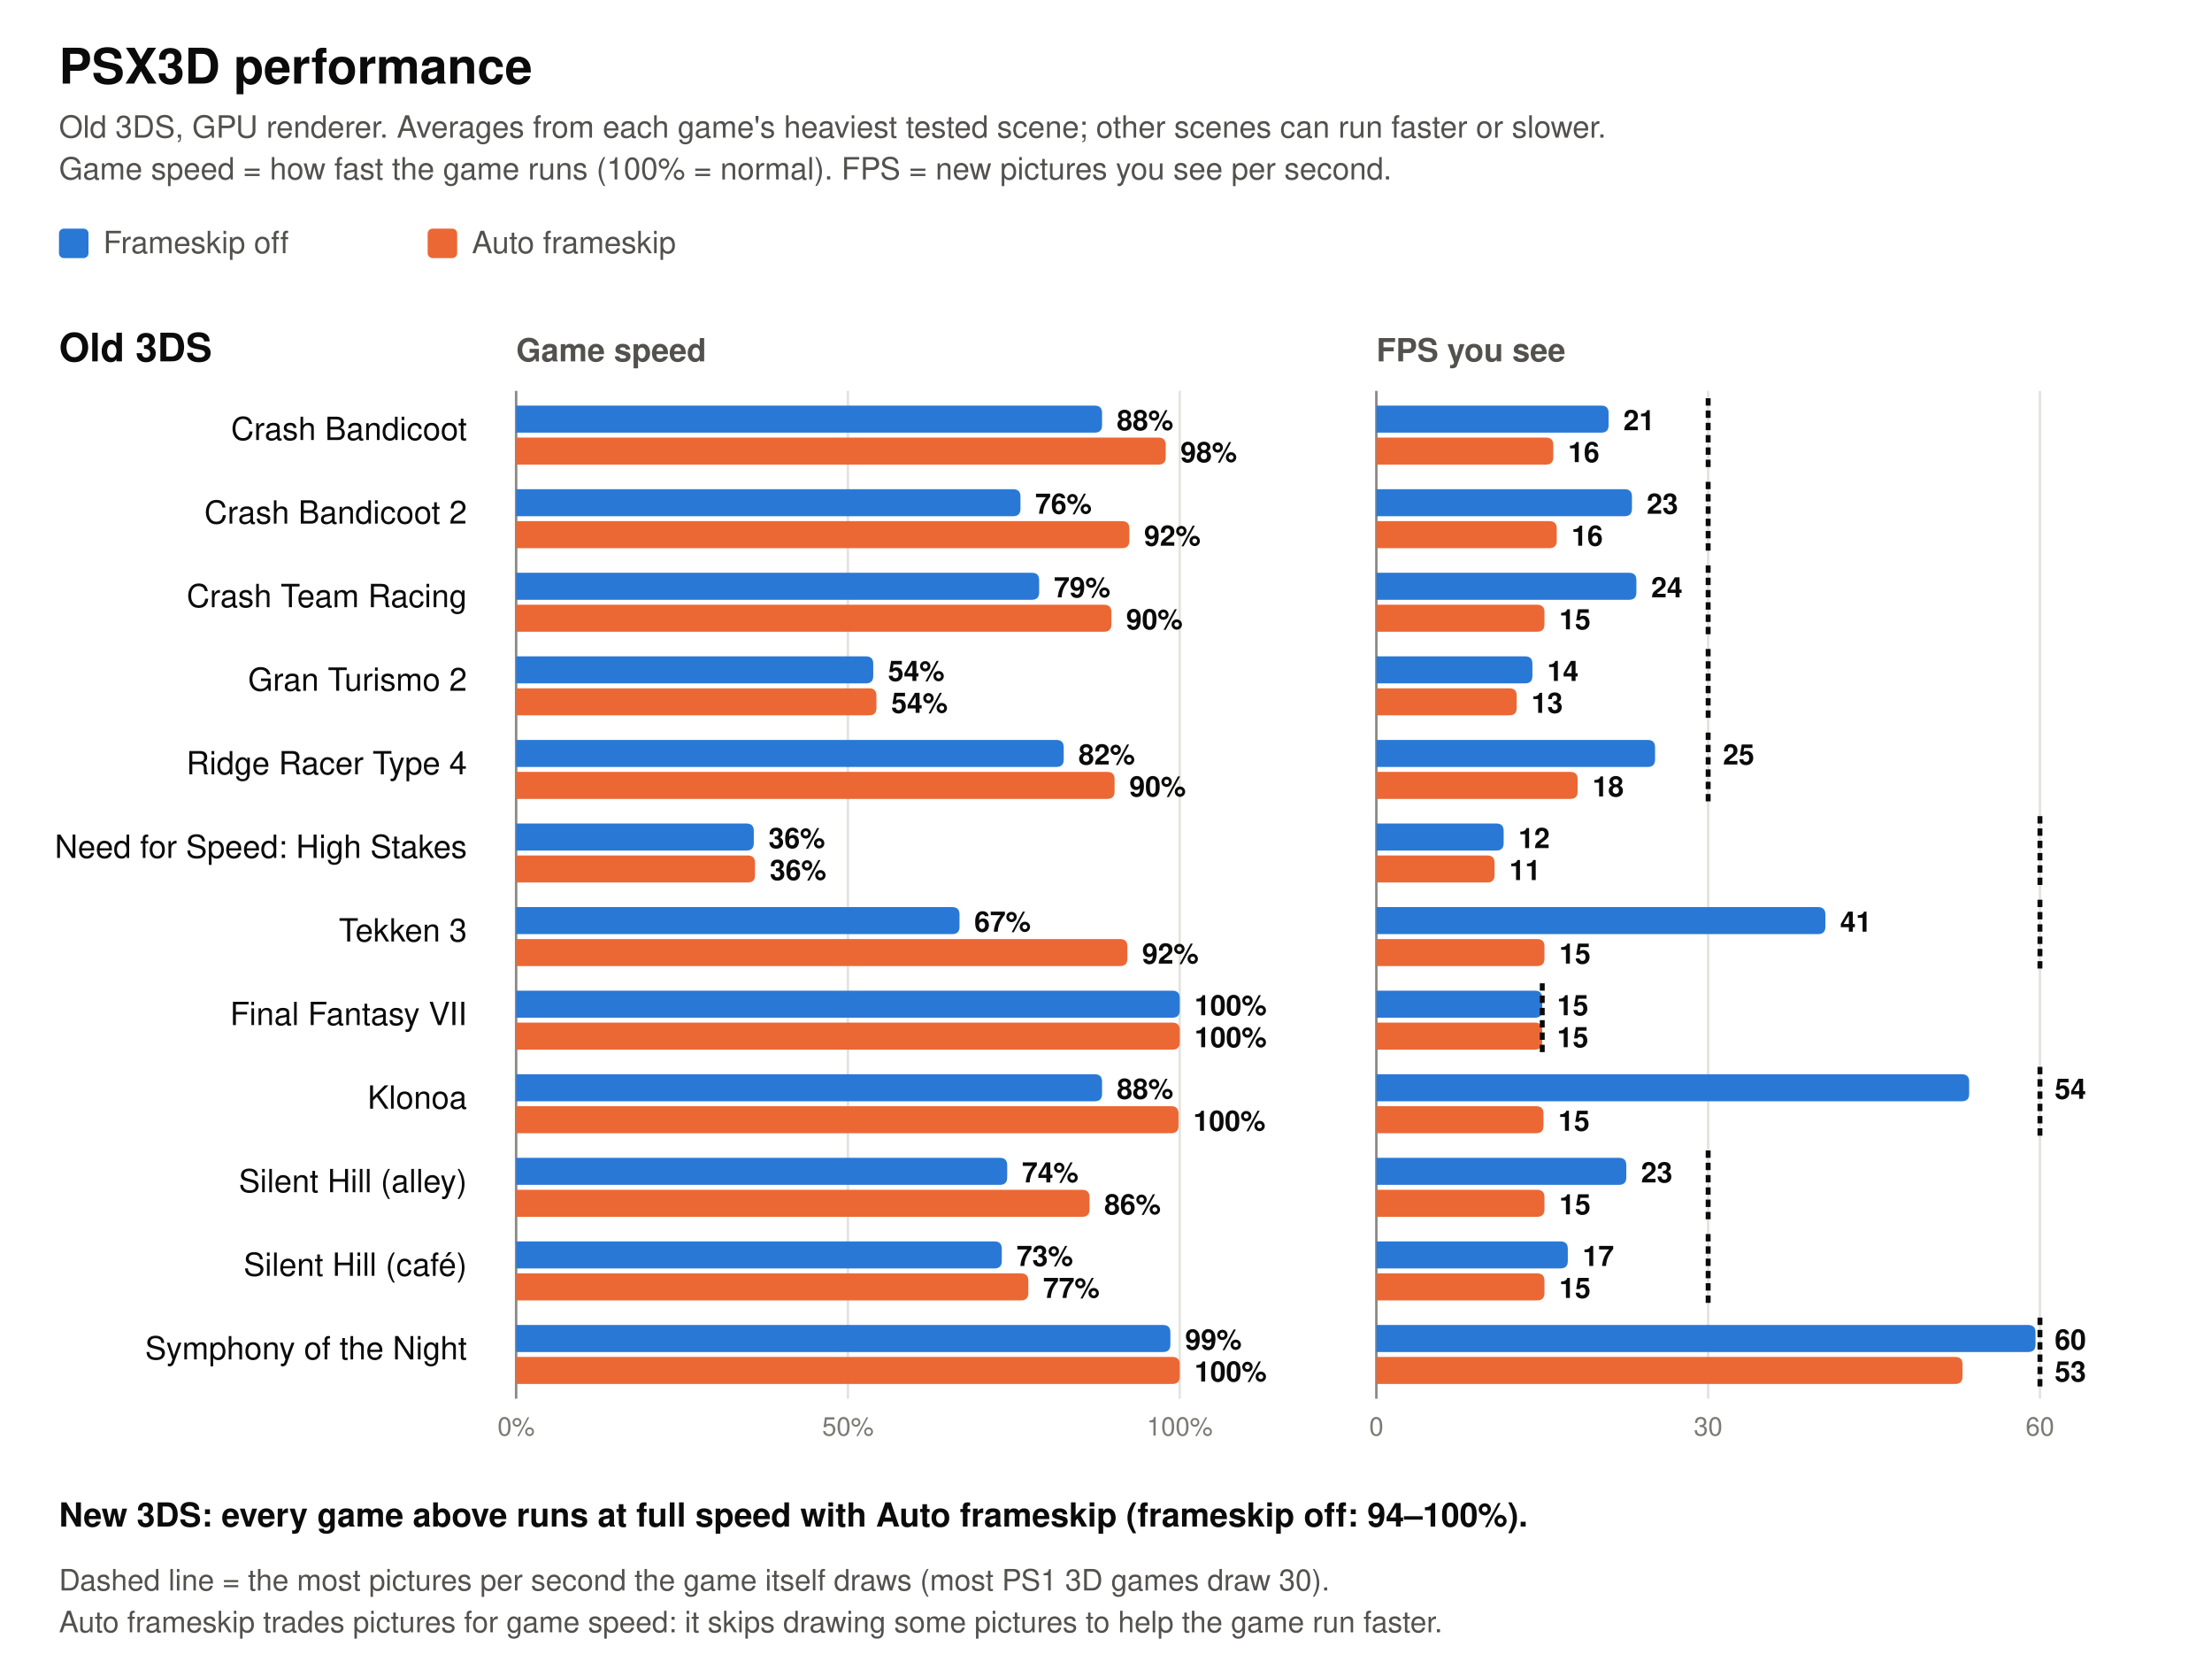
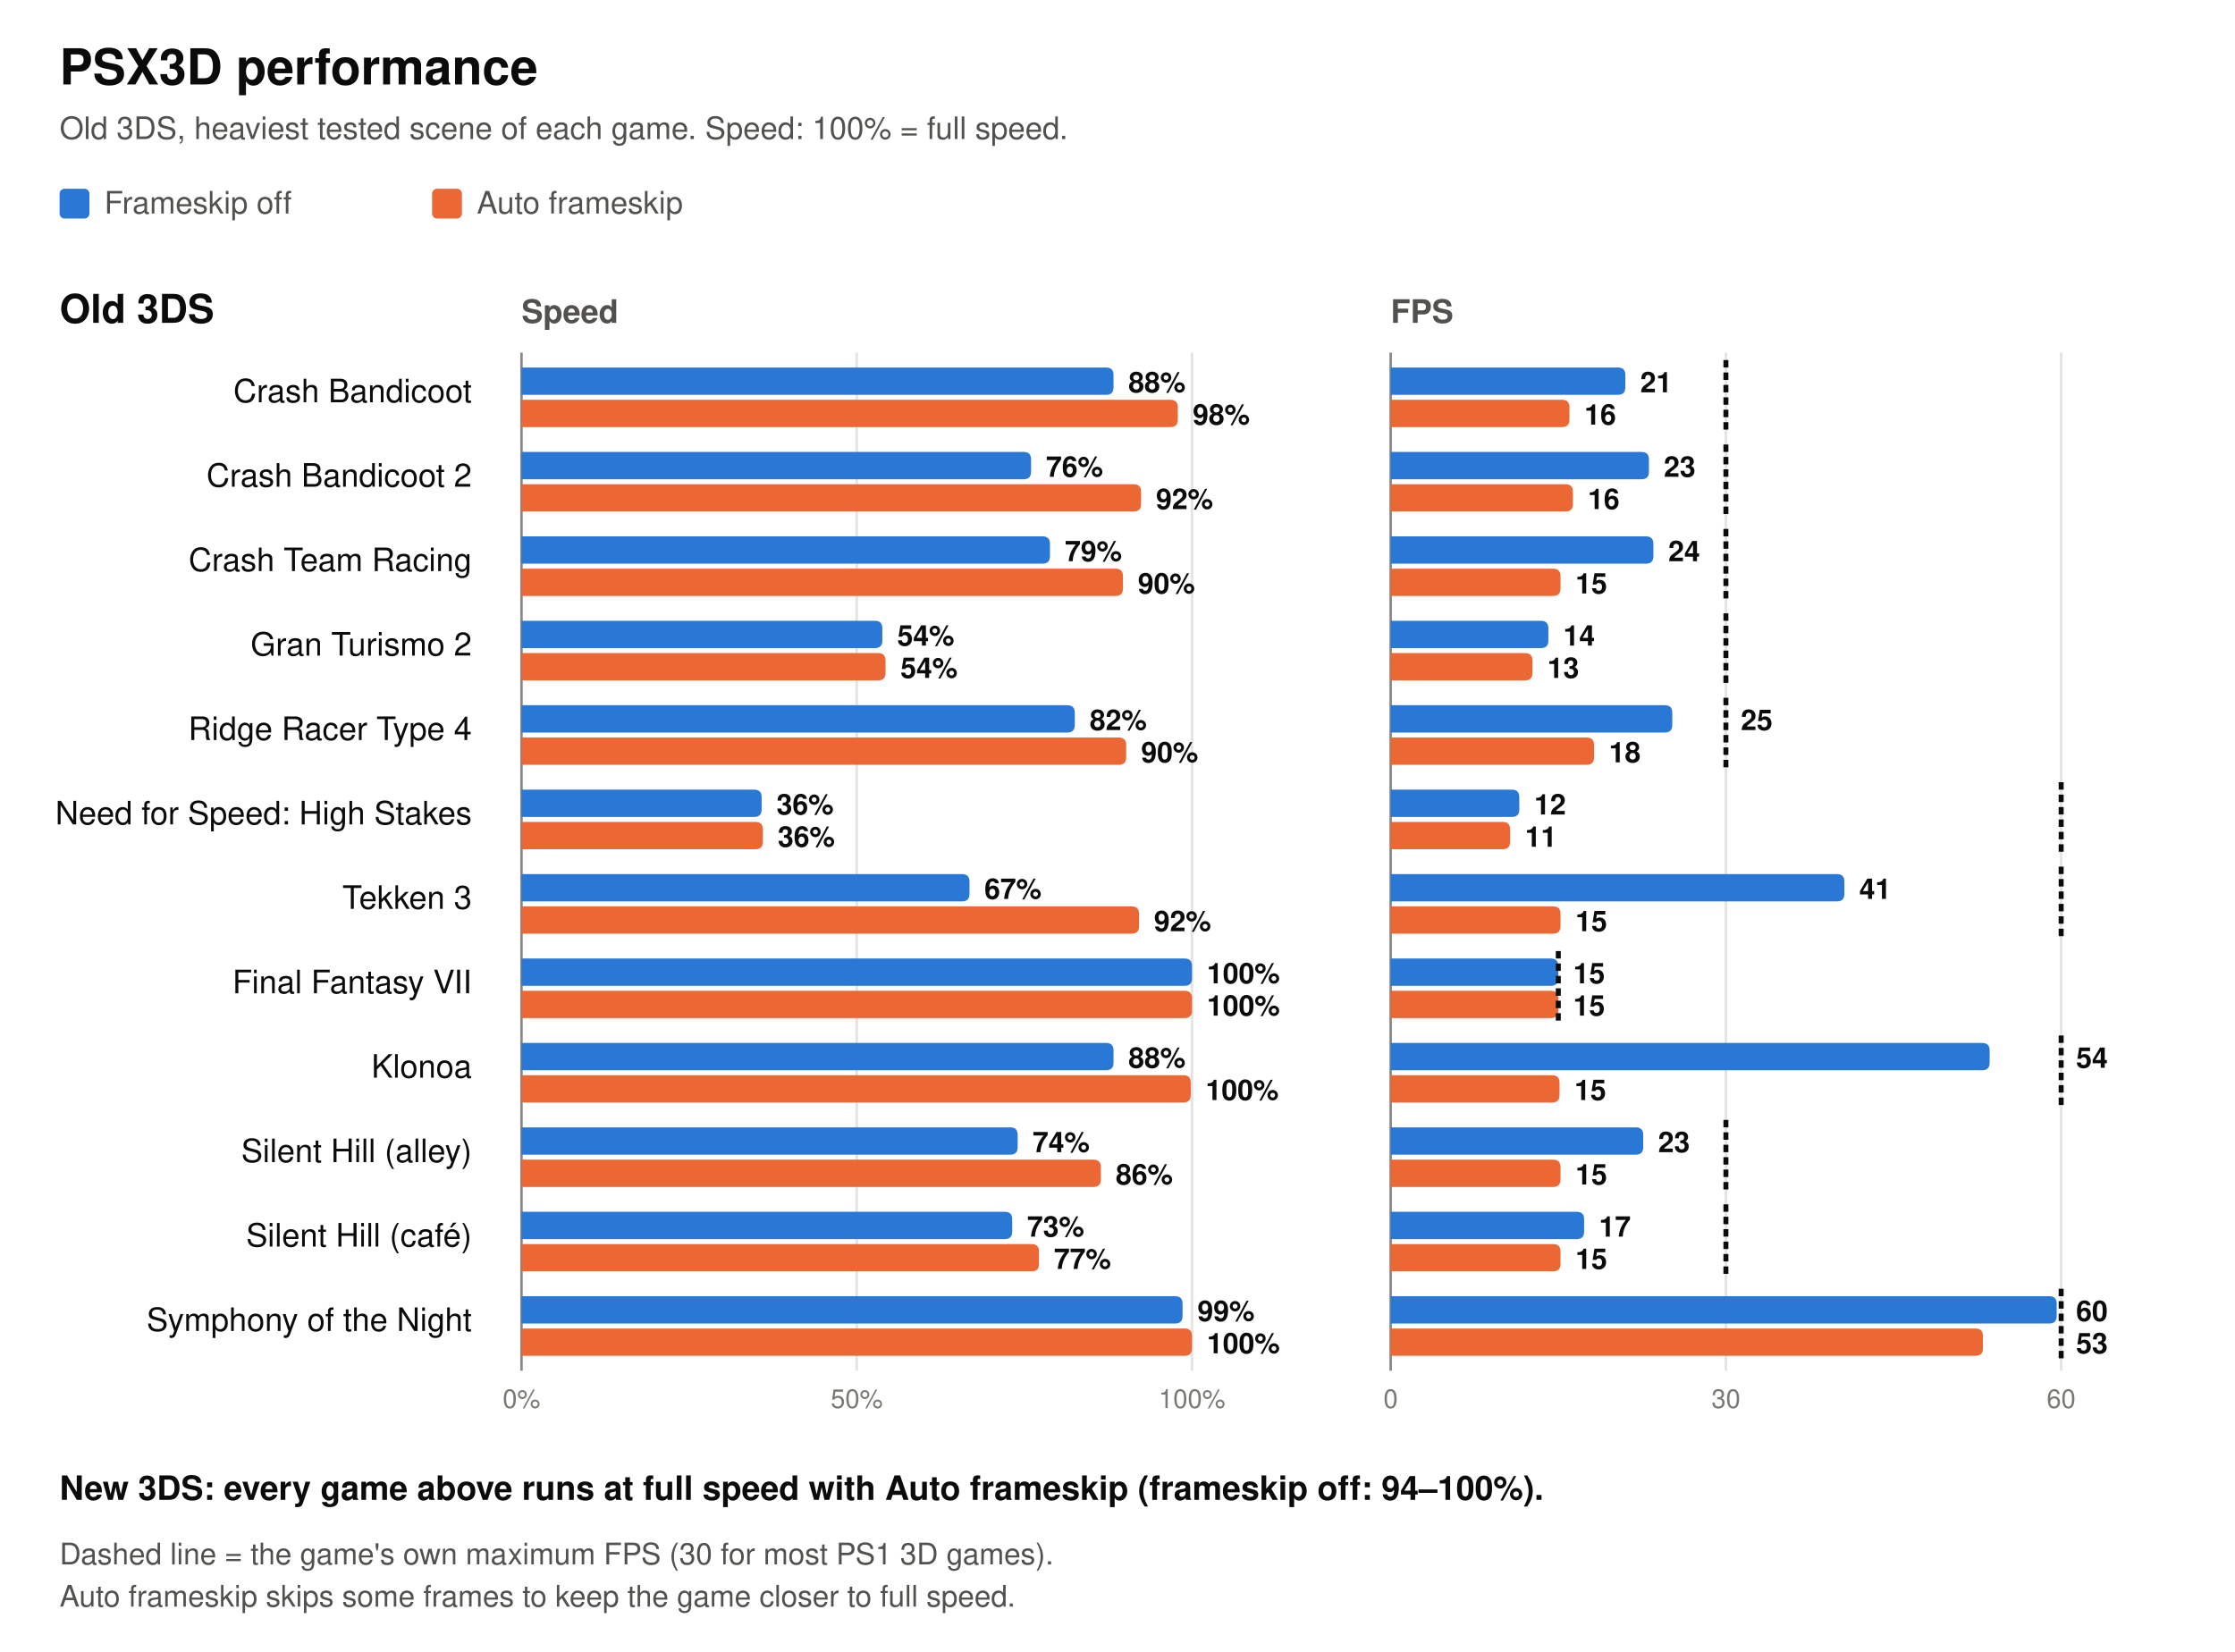
- <svg xmlns="http://www.w3.org/2000/svg" width="900" height="682" viewBox="0 0 900 682" font-family="-apple-system,BlinkMacSystemFont,'Segoe UI',Helvetica,Arial,sans-serif" role="img" aria-label="PSX3D performance">
-   <line x1="830.0" y1="159" x2="830.0" y2="569" stroke="#e4e3df" />
-   <line x1="695.0" y1="159" x2="695.0" y2="569" stroke="#e4e3df" />
-   <line x1="560.0" y1="159" x2="560.0" y2="569" stroke="#8a8984" />
-   <line x1="480.0" y1="159" x2="480.0" y2="569" stroke="#e4e3df" />
-   <line x1="345.0" y1="159" x2="345.0" y2="569" stroke="#e4e3df" />
-   <line x1="210.0" y1="159" x2="210.0" y2="569" stroke="#8a8984" />
+ <svg xmlns="http://www.w3.org/2000/svg" width="900" height="665" viewBox="0 0 900 665" font-family="-apple-system,BlinkMacSystemFont,'Segoe UI',Helvetica,Arial,sans-serif" role="img" aria-label="PSX3D performance">
+   <line x1="830.0" y1="142" x2="830.0" y2="552" stroke="#e4e3df" />
+   <line x1="695.0" y1="142" x2="695.0" y2="552" stroke="#e4e3df" />
+   <line x1="560.0" y1="142" x2="560.0" y2="552" stroke="#8a8984" />
+   <line x1="480.0" y1="142" x2="480.0" y2="552" stroke="#e4e3df" />
+   <line x1="345.0" y1="142" x2="345.0" y2="552" stroke="#e4e3df" />
+   <line x1="210.0" y1="142" x2="210.0" y2="552" stroke="#8a8984" />
  <text x="24.0" y="34.0" font-size="20" fill="#0b0b0b" text-anchor="start" font-weight="600">PSX3D performance</text>
-   <text x="24.0" y="56.0" font-size="12.5" fill="#52514e" text-anchor="start" font-weight="normal">Old 3DS, GPU renderer. Averages from each game's heaviest tested scene; other scenes can run faster or slower.</text>
-   <text x="24.0" y="73.0" font-size="12.5" fill="#52514e" text-anchor="start" font-weight="normal">Game speed = how fast the game runs (100% = normal). FPS = new pictures you see per second.</text>
-   <rect x="24" y="93" width="12" height="12" rx="2" fill="#2a78d6" />
-   <text x="42.0" y="103.0" font-size="12.5" fill="#52514e" text-anchor="start" font-weight="normal">Frameskip off</text>
-   <rect x="174" y="93" width="12" height="12" rx="2" fill="#eb6834" />
-   <text x="192.0" y="103.0" font-size="12.5" fill="#52514e" text-anchor="start" font-weight="normal">Auto frameskip</text>
-   <text x="24.0" y="147.0" font-size="16" fill="#0b0b0b" text-anchor="start" font-weight="600">Old 3DS</text>
-   <text x="210.0" y="147.0" font-size="13" fill="#52514e" text-anchor="start" font-weight="600">Game speed</text>
-   <text x="560.0" y="147.0" font-size="13" fill="#52514e" text-anchor="start" font-weight="600">FPS you see</text>
-   <text x="190.0" y="179.0" font-size="13" fill="#0b0b0b" text-anchor="end" font-weight="normal">Crash Bandicoot</text>
-   <path d="M210.0,165.0 H445.4 Q448.4,165.0 448.4,168.0 V173.0 Q448.4,176.0 445.4,176.0 H210.0 Z" fill="#2a78d6" />
-   <text x="454.4" y="175.0" font-size="11.5" fill="#0b0b0b" text-anchor="start" font-weight="600">88%</text>
-   <path d="M560.0,165.0 H651.5 Q654.5,165.0 654.5,168.0 V173.0 Q654.5,176.0 651.5,176.0 H560.0 Z" fill="#2a78d6" />
-   <text x="660.5" y="175.0" font-size="11.5" fill="#0b0b0b" text-anchor="start" font-weight="600">21</text>
-   <path d="M210.0,178.0 H471.3 Q474.3,178.0 474.3,181.0 V186.0 Q474.3,189.0 471.3,189.0 H210.0 Z" fill="#eb6834" />
-   <text x="480.3" y="188.0" font-size="11.5" fill="#0b0b0b" text-anchor="start" font-weight="600">98%</text>
-   <path d="M560.0,178.0 H629.0 Q632.0,178.0 632.0,181.0 V186.0 Q632.0,189.0 629.0,189.0 H560.0 Z" fill="#eb6834" />
-   <text x="638.0" y="188.0" font-size="11.5" fill="#0b0b0b" text-anchor="start" font-weight="600">16</text>
-   <line x1="695.0" y1="162" x2="695.0" y2="190" stroke="#0b0b0b" stroke-width="2" stroke-dasharray="3 2" />
-   <text x="190.0" y="213.0" font-size="13" fill="#0b0b0b" text-anchor="end" font-weight="normal">Crash Bandicoot 2</text>
-   <path d="M210.0,199.0 H412.2 Q415.2,199.0 415.2,202.0 V207.0 Q415.2,210.0 412.2,210.0 H210.0 Z" fill="#2a78d6" />
-   <text x="421.2" y="209.0" font-size="11.5" fill="#0b0b0b" text-anchor="start" font-weight="600">76%</text>
-   <path d="M560.0,199.0 H661.0 Q664.0,199.0 664.0,202.0 V207.0 Q664.0,210.0 661.0,210.0 H560.0 Z" fill="#2a78d6" />
-   <text x="670.0" y="209.0" font-size="11.5" fill="#0b0b0b" text-anchor="start" font-weight="600">23</text>
-   <path d="M210.0,212.0 H456.5 Q459.5,212.0 459.5,215.0 V220.0 Q459.5,223.0 456.5,223.0 H210.0 Z" fill="#eb6834" />
-   <text x="465.5" y="222.0" font-size="11.5" fill="#0b0b0b" text-anchor="start" font-weight="600">92%</text>
-   <path d="M560.0,212.0 H630.4 Q633.4,212.0 633.4,215.0 V220.0 Q633.4,223.0 630.4,223.0 H560.0 Z" fill="#eb6834" />
-   <text x="639.4" y="222.0" font-size="11.5" fill="#0b0b0b" text-anchor="start" font-weight="600">16</text>
-   <line x1="695.0" y1="196" x2="695.0" y2="224" stroke="#0b0b0b" stroke-width="2" stroke-dasharray="3 2" />
-   <text x="190.0" y="247.0" font-size="13" fill="#0b0b0b" text-anchor="end" font-weight="normal">Crash Team Racing</text>
-   <path d="M210.0,233.0 H419.8 Q422.8,233.0 422.8,236.0 V241.0 Q422.8,244.0 419.8,244.0 H210.0 Z" fill="#2a78d6" />
-   <text x="428.8" y="243.0" font-size="11.5" fill="#0b0b0b" text-anchor="start" font-weight="600">79%</text>
-   <path d="M560.0,233.0 H662.8 Q665.8,233.0 665.8,236.0 V241.0 Q665.8,244.0 662.8,244.0 H560.0 Z" fill="#2a78d6" />
-   <text x="671.8" y="243.0" font-size="11.5" fill="#0b0b0b" text-anchor="start" font-weight="600">24</text>
-   <path d="M210.0,246.0 H449.2 Q452.2,246.0 452.2,249.0 V254.0 Q452.2,257.0 449.2,257.0 H210.0 Z" fill="#eb6834" />
-   <text x="458.2" y="256.0" font-size="11.5" fill="#0b0b0b" text-anchor="start" font-weight="600">90%</text>
-   <path d="M560.0,246.0 H625.4 Q628.4,246.0 628.4,249.0 V254.0 Q628.4,257.0 625.4,257.0 H560.0 Z" fill="#eb6834" />
-   <text x="634.4" y="256.0" font-size="11.5" fill="#0b0b0b" text-anchor="start" font-weight="600">15</text>
-   <line x1="695.0" y1="230" x2="695.0" y2="258" stroke="#0b0b0b" stroke-width="2" stroke-dasharray="3 2" />
-   <text x="190.0" y="281.0" font-size="13" fill="#0b0b0b" text-anchor="end" font-weight="normal">Gran Turismo 2</text>
-   <path d="M210.0,267.0 H352.3 Q355.3,267.0 355.3,270.0 V275.0 Q355.3,278.0 352.3,278.0 H210.0 Z" fill="#2a78d6" />
-   <text x="361.3" y="277.0" font-size="11.5" fill="#0b0b0b" text-anchor="start" font-weight="600">54%</text>
-   <path d="M560.0,267.0 H620.5 Q623.5,267.0 623.5,270.0 V275.0 Q623.5,278.0 620.5,278.0 H560.0 Z" fill="#2a78d6" />
-   <text x="629.5" y="277.0" font-size="11.5" fill="#0b0b0b" text-anchor="start" font-weight="600">14</text>
-   <path d="M210.0,280.0 H353.6 Q356.6,280.0 356.6,283.0 V288.0 Q356.6,291.0 353.6,291.0 H210.0 Z" fill="#eb6834" />
-   <text x="362.6" y="290.0" font-size="11.5" fill="#0b0b0b" text-anchor="start" font-weight="600">54%</text>
-   <path d="M560.0,280.0 H614.1 Q617.1,280.0 617.1,283.0 V288.0 Q617.1,291.0 614.1,291.0 H560.0 Z" fill="#eb6834" />
-   <text x="623.1" y="290.0" font-size="11.5" fill="#0b0b0b" text-anchor="start" font-weight="600">13</text>
-   <line x1="695.0" y1="264" x2="695.0" y2="292" stroke="#0b0b0b" stroke-width="2" stroke-dasharray="3 2" />
-   <text x="190.0" y="315.0" font-size="13" fill="#0b0b0b" text-anchor="end" font-weight="normal">Ridge Racer Type 4</text>
-   <path d="M210.0,301.0 H429.8 Q432.8,301.0 432.8,304.0 V309.0 Q432.8,312.0 429.8,312.0 H210.0 Z" fill="#2a78d6" />
-   <text x="438.8" y="311.0" font-size="11.5" fill="#0b0b0b" text-anchor="start" font-weight="600">82%</text>
-   <path d="M560.0,301.0 H670.4 Q673.4,301.0 673.4,304.0 V309.0 Q673.4,312.0 670.4,312.0 H560.0 Z" fill="#2a78d6" />
-   <text x="701.0" y="311.0" font-size="11.5" fill="#0b0b0b" text-anchor="start" font-weight="600">25</text>
-   <path d="M210.0,314.0 H450.5 Q453.5,314.0 453.5,317.0 V322.0 Q453.5,325.0 450.5,325.0 H210.0 Z" fill="#eb6834" />
-   <text x="459.5" y="324.0" font-size="11.5" fill="#0b0b0b" text-anchor="start" font-weight="600">90%</text>
-   <path d="M560.0,314.0 H638.9 Q641.9,314.0 641.9,317.0 V322.0 Q641.9,325.0 638.9,325.0 H560.0 Z" fill="#eb6834" />
-   <text x="647.9" y="324.0" font-size="11.5" fill="#0b0b0b" text-anchor="start" font-weight="600">18</text>
-   <line x1="695.0" y1="298" x2="695.0" y2="326" stroke="#0b0b0b" stroke-width="2" stroke-dasharray="3 2" />
-   <text x="190.0" y="349.0" font-size="13" fill="#0b0b0b" text-anchor="end" font-weight="normal">Need for Speed: High Stakes</text>
-   <path d="M210.0,335.0 H303.7 Q306.7,335.0 306.7,338.0 V343.0 Q306.7,346.0 303.7,346.0 H210.0 Z" fill="#2a78d6" />
-   <text x="312.7" y="345.0" font-size="11.5" fill="#0b0b0b" text-anchor="start" font-weight="600">36%</text>
-   <path d="M560.0,335.0 H608.8 Q611.8,335.0 611.8,338.0 V343.0 Q611.8,346.0 608.8,346.0 H560.0 Z" fill="#2a78d6" />
-   <text x="617.8" y="345.0" font-size="11.5" fill="#0b0b0b" text-anchor="start" font-weight="600">12</text>
-   <path d="M210.0,348.0 H304.2 Q307.2,348.0 307.2,351.0 V356.0 Q307.2,359.0 304.2,359.0 H210.0 Z" fill="#eb6834" />
-   <text x="313.2" y="358.0" font-size="11.5" fill="#0b0b0b" text-anchor="start" font-weight="600">36%</text>
-   <path d="M560.0,348.0 H605.1 Q608.1,348.0 608.1,351.0 V356.0 Q608.1,359.0 605.1,359.0 H560.0 Z" fill="#eb6834" />
-   <text x="614.1" y="358.0" font-size="11.5" fill="#0b0b0b" text-anchor="start" font-weight="600">11</text>
-   <line x1="830.0" y1="332" x2="830.0" y2="360" stroke="#0b0b0b" stroke-width="2" stroke-dasharray="3 2" />
-   <text x="190.0" y="383.0" font-size="13" fill="#0b0b0b" text-anchor="end" font-weight="normal">Tekken 3</text>
-   <path d="M210.0,369.0 H387.4 Q390.4,369.0 390.4,372.0 V377.0 Q390.4,380.0 387.4,380.0 H210.0 Z" fill="#2a78d6" />
-   <text x="396.4" y="379.0" font-size="11.5" fill="#0b0b0b" text-anchor="start" font-weight="600">67%</text>
-   <path d="M560.0,369.0 H739.7 Q742.7,369.0 742.7,372.0 V377.0 Q742.7,380.0 739.7,380.0 H560.0 Z" fill="#2a78d6" />
-   <text x="748.7" y="379.0" font-size="11.5" fill="#0b0b0b" text-anchor="start" font-weight="600">41</text>
-   <path d="M210.0,382.0 H455.7 Q458.7,382.0 458.7,385.0 V390.0 Q458.7,393.0 455.7,393.0 H210.0 Z" fill="#eb6834" />
-   <text x="464.7" y="392.0" font-size="11.5" fill="#0b0b0b" text-anchor="start" font-weight="600">92%</text>
-   <path d="M560.0,382.0 H625.4 Q628.4,382.0 628.4,385.0 V390.0 Q628.4,393.0 625.4,393.0 H560.0 Z" fill="#eb6834" />
-   <text x="634.4" y="392.0" font-size="11.5" fill="#0b0b0b" text-anchor="start" font-weight="600">15</text>
-   <line x1="830.0" y1="366" x2="830.0" y2="394" stroke="#0b0b0b" stroke-width="2" stroke-dasharray="3 2" />
-   <text x="190.0" y="417.0" font-size="13" fill="#0b0b0b" text-anchor="end" font-weight="normal">Final Fantasy VII</text>
-   <path d="M210.0,403.0 H477.0 Q480.0,403.0 480.0,406.0 V411.0 Q480.0,414.0 477.0,414.0 H210.0 Z" fill="#2a78d6" />
-   <text x="486.0" y="413.0" font-size="11.5" fill="#0b0b0b" text-anchor="start" font-weight="600">100%</text>
-   <path d="M560.0,403.0 H624.5 Q627.5,403.0 627.5,406.0 V411.0 Q627.5,414.0 624.5,414.0 H560.0 Z" fill="#2a78d6" />
-   <text x="633.5" y="413.0" font-size="11.5" fill="#0b0b0b" text-anchor="start" font-weight="600">15</text>
-   <path d="M210.0,416.0 H477.0 Q480.0,416.0 480.0,419.0 V424.0 Q480.0,427.0 477.0,427.0 H210.0 Z" fill="#eb6834" />
-   <text x="486.0" y="426.0" font-size="11.5" fill="#0b0b0b" text-anchor="start" font-weight="600">100%</text>
-   <path d="M560.0,416.0 H624.5 Q627.5,416.0 627.5,419.0 V424.0 Q627.5,427.0 624.5,427.0 H560.0 Z" fill="#eb6834" />
-   <text x="633.5" y="426.0" font-size="11.5" fill="#0b0b0b" text-anchor="start" font-weight="600">15</text>
-   <line x1="627.5" y1="400" x2="627.5" y2="428" stroke="#0b0b0b" stroke-width="2" stroke-dasharray="3 2" />
-   <text x="190.0" y="451.0" font-size="13" fill="#0b0b0b" text-anchor="end" font-weight="normal">Klonoa</text>
-   <path d="M210.0,437.0 H445.4 Q448.4,437.0 448.4,440.0 V445.0 Q448.4,448.0 445.4,448.0 H210.0 Z" fill="#2a78d6" />
-   <text x="454.4" y="447.0" font-size="11.5" fill="#0b0b0b" text-anchor="start" font-weight="600">88%</text>
-   <path d="M560.0,437.0 H798.2 Q801.2,437.0 801.2,440.0 V445.0 Q801.2,448.0 798.2,448.0 H560.0 Z" fill="#2a78d6" />
-   <text x="836.0" y="447.0" font-size="11.5" fill="#0b0b0b" text-anchor="start" font-weight="600">54</text>
-   <path d="M210.0,450.0 H476.5 Q479.5,450.0 479.5,453.0 V458.0 Q479.5,461.0 476.5,461.0 H210.0 Z" fill="#eb6834" />
-   <text x="485.5" y="460.0" font-size="11.5" fill="#0b0b0b" text-anchor="start" font-weight="600">100%</text>
-   <path d="M560.0,450.0 H625.0 Q628.0,450.0 628.0,453.0 V458.0 Q628.0,461.0 625.0,461.0 H560.0 Z" fill="#eb6834" />
-   <text x="634.0" y="460.0" font-size="11.5" fill="#0b0b0b" text-anchor="start" font-weight="600">15</text>
-   <line x1="830.0" y1="434" x2="830.0" y2="462" stroke="#0b0b0b" stroke-width="2" stroke-dasharray="3 2" />
-   <text x="190.0" y="485.0" font-size="13" fill="#0b0b0b" text-anchor="end" font-weight="normal">Silent Hill (alley)</text>
-   <path d="M210.0,471.0 H406.8 Q409.8,471.0 409.8,474.0 V479.0 Q409.8,482.0 406.8,482.0 H210.0 Z" fill="#2a78d6" />
-   <text x="415.8" y="481.0" font-size="11.5" fill="#0b0b0b" text-anchor="start" font-weight="600">74%</text>
-   <path d="M560.0,471.0 H658.7 Q661.7,471.0 661.7,474.0 V479.0 Q661.7,482.0 658.7,482.0 H560.0 Z" fill="#2a78d6" />
-   <text x="667.7" y="481.0" font-size="11.5" fill="#0b0b0b" text-anchor="start" font-weight="600">23</text>
-   <path d="M210.0,484.0 H440.3 Q443.3,484.0 443.3,487.0 V492.0 Q443.3,495.0 440.3,495.0 H210.0 Z" fill="#eb6834" />
-   <text x="449.3" y="494.0" font-size="11.5" fill="#0b0b0b" text-anchor="start" font-weight="600">86%</text>
-   <path d="M560.0,484.0 H625.4 Q628.4,484.0 628.4,487.0 V492.0 Q628.4,495.0 625.4,495.0 H560.0 Z" fill="#eb6834" />
-   <text x="634.4" y="494.0" font-size="11.5" fill="#0b0b0b" text-anchor="start" font-weight="600">15</text>
-   <line x1="695.0" y1="468" x2="695.0" y2="496" stroke="#0b0b0b" stroke-width="2" stroke-dasharray="3 2" />
-   <text x="190.0" y="519.0" font-size="13" fill="#0b0b0b" text-anchor="end" font-weight="normal">Silent Hill (café)</text>
-   <path d="M210.0,505.0 H404.6 Q407.6,505.0 407.6,508.0 V513.0 Q407.6,516.0 404.6,516.0 H210.0 Z" fill="#2a78d6" />
-   <text x="413.6" y="515.0" font-size="11.5" fill="#0b0b0b" text-anchor="start" font-weight="600">73%</text>
-   <path d="M560.0,505.0 H634.9 Q637.9,505.0 637.9,508.0 V513.0 Q637.9,516.0 634.9,516.0 H560.0 Z" fill="#2a78d6" />
-   <text x="643.9" y="515.0" font-size="11.5" fill="#0b0b0b" text-anchor="start" font-weight="600">17</text>
-   <path d="M210.0,518.0 H415.4 Q418.4,518.0 418.4,521.0 V526.0 Q418.4,529.0 415.4,529.0 H210.0 Z" fill="#eb6834" />
-   <text x="424.4" y="528.0" font-size="11.5" fill="#0b0b0b" text-anchor="start" font-weight="600">77%</text>
-   <path d="M560.0,518.0 H625.4 Q628.4,518.0 628.4,521.0 V526.0 Q628.4,529.0 625.4,529.0 H560.0 Z" fill="#eb6834" />
-   <text x="634.4" y="528.0" font-size="11.5" fill="#0b0b0b" text-anchor="start" font-weight="600">15</text>
-   <line x1="695.0" y1="502" x2="695.0" y2="530" stroke="#0b0b0b" stroke-width="2" stroke-dasharray="3 2" />
-   <text x="190.0" y="553.0" font-size="13" fill="#0b0b0b" text-anchor="end" font-weight="normal">Symphony of the Night</text>
-   <path d="M210.0,539.0 H473.2 Q476.2,539.0 476.2,542.0 V547.0 Q476.2,550.0 473.2,550.0 H210.0 Z" fill="#2a78d6" />
-   <text x="482.2" y="549.0" font-size="11.5" fill="#0b0b0b" text-anchor="start" font-weight="600">99%</text>
-   <path d="M560.0,539.0 H825.2 Q828.2,539.0 828.2,542.0 V547.0 Q828.2,550.0 825.2,550.0 H560.0 Z" fill="#2a78d6" />
-   <text x="836.0" y="549.0" font-size="11.5" fill="#0b0b0b" text-anchor="start" font-weight="600">60</text>
-   <path d="M210.0,552.0 H477.0 Q480.0,552.0 480.0,555.0 V560.0 Q480.0,563.0 477.0,563.0 H210.0 Z" fill="#eb6834" />
-   <text x="486.0" y="562.0" font-size="11.5" fill="#0b0b0b" text-anchor="start" font-weight="600">100%</text>
-   <path d="M560.0,552.0 H795.5 Q798.5,552.0 798.5,555.0 V560.0 Q798.5,563.0 795.5,563.0 H560.0 Z" fill="#eb6834" />
-   <text x="836.0" y="562.0" font-size="11.5" fill="#0b0b0b" text-anchor="start" font-weight="600">53</text>
-   <line x1="830.0" y1="536" x2="830.0" y2="564" stroke="#0b0b0b" stroke-width="2" stroke-dasharray="3 2" />
-   <text x="210.0" y="584.0" font-size="10.5" fill="#7a7974" text-anchor="middle" font-weight="normal">0%</text>
-   <text x="345.0" y="584.0" font-size="10.5" fill="#7a7974" text-anchor="middle" font-weight="normal">50%</text>
-   <text x="480.0" y="584.0" font-size="10.5" fill="#7a7974" text-anchor="middle" font-weight="normal">100%</text>
-   <text x="560.0" y="584.0" font-size="10.5" fill="#7a7974" text-anchor="middle" font-weight="normal">0</text>
-   <text x="695.0" y="584.0" font-size="10.5" fill="#7a7974" text-anchor="middle" font-weight="normal">30</text>
-   <text x="830.0" y="584.0" font-size="10.5" fill="#7a7974" text-anchor="middle" font-weight="normal">60</text>
-   <text x="24.0" y="621.0" font-size="13.5" fill="#0b0b0b" text-anchor="start" font-weight="600">New 3DS: every game above runs at full speed with Auto frameskip (frameskip off: 94–100%).</text>
-   <text x="24.0" y="647.0" font-size="12" fill="#52514e" text-anchor="start" font-weight="normal">Dashed line = the most pictures per second the game itself draws (most PS1 3D games draw 30).</text>
-   <text x="24.0" y="664.0" font-size="12" fill="#52514e" text-anchor="start" font-weight="normal">Auto frameskip trades pictures for game speed: it skips drawing some pictures to help the game run faster.</text>
+   <text x="24.0" y="56.0" font-size="12.5" fill="#52514e" text-anchor="start" font-weight="normal">Old 3DS, heaviest tested scene of each game. Speed: 100% = full speed.</text>
+   <rect x="24" y="76" width="12" height="12" rx="2" fill="#2a78d6" />
+   <text x="42.0" y="86.0" font-size="12.5" fill="#52514e" text-anchor="start" font-weight="normal">Frameskip off</text>
+   <rect x="174" y="76" width="12" height="12" rx="2" fill="#eb6834" />
+   <text x="192.0" y="86.0" font-size="12.5" fill="#52514e" text-anchor="start" font-weight="normal">Auto frameskip</text>
+   <text x="24.0" y="130.0" font-size="16" fill="#0b0b0b" text-anchor="start" font-weight="600">Old 3DS</text>
+   <text x="210.0" y="130.0" font-size="13" fill="#52514e" text-anchor="start" font-weight="600">Speed</text>
+   <text x="560.0" y="130.0" font-size="13" fill="#52514e" text-anchor="start" font-weight="600">FPS</text>
+   <text x="190.0" y="162.0" font-size="13" fill="#0b0b0b" text-anchor="end" font-weight="normal">Crash Bandicoot</text>
+   <path d="M210.0,148.0 H445.4 Q448.4,148.0 448.4,151.0 V156.0 Q448.4,159.0 445.4,159.0 H210.0 Z" fill="#2a78d6" />
+   <text x="454.4" y="158.0" font-size="11.5" fill="#0b0b0b" text-anchor="start" font-weight="600">88%</text>
+   <path d="M560.0,148.0 H651.5 Q654.5,148.0 654.5,151.0 V156.0 Q654.5,159.0 651.5,159.0 H560.0 Z" fill="#2a78d6" />
+   <text x="660.5" y="158.0" font-size="11.5" fill="#0b0b0b" text-anchor="start" font-weight="600">21</text>
+   <path d="M210.0,161.0 H471.3 Q474.3,161.0 474.3,164.0 V169.0 Q474.3,172.0 471.3,172.0 H210.0 Z" fill="#eb6834" />
+   <text x="480.3" y="171.0" font-size="11.5" fill="#0b0b0b" text-anchor="start" font-weight="600">98%</text>
+   <path d="M560.0,161.0 H629.0 Q632.0,161.0 632.0,164.0 V169.0 Q632.0,172.0 629.0,172.0 H560.0 Z" fill="#eb6834" />
+   <text x="638.0" y="171.0" font-size="11.5" fill="#0b0b0b" text-anchor="start" font-weight="600">16</text>
+   <line x1="695.0" y1="145" x2="695.0" y2="173" stroke="#0b0b0b" stroke-width="2" stroke-dasharray="3 2" />
+   <text x="190.0" y="196.0" font-size="13" fill="#0b0b0b" text-anchor="end" font-weight="normal">Crash Bandicoot 2</text>
+   <path d="M210.0,182.0 H412.2 Q415.2,182.0 415.2,185.0 V190.0 Q415.2,193.0 412.2,193.0 H210.0 Z" fill="#2a78d6" />
+   <text x="421.2" y="192.0" font-size="11.5" fill="#0b0b0b" text-anchor="start" font-weight="600">76%</text>
+   <path d="M560.0,182.0 H661.0 Q664.0,182.0 664.0,185.0 V190.0 Q664.0,193.0 661.0,193.0 H560.0 Z" fill="#2a78d6" />
+   <text x="670.0" y="192.0" font-size="11.5" fill="#0b0b0b" text-anchor="start" font-weight="600">23</text>
+   <path d="M210.0,195.0 H456.5 Q459.5,195.0 459.5,198.0 V203.0 Q459.5,206.0 456.5,206.0 H210.0 Z" fill="#eb6834" />
+   <text x="465.5" y="205.0" font-size="11.5" fill="#0b0b0b" text-anchor="start" font-weight="600">92%</text>
+   <path d="M560.0,195.0 H630.4 Q633.4,195.0 633.4,198.0 V203.0 Q633.4,206.0 630.4,206.0 H560.0 Z" fill="#eb6834" />
+   <text x="639.4" y="205.0" font-size="11.5" fill="#0b0b0b" text-anchor="start" font-weight="600">16</text>
+   <line x1="695.0" y1="179" x2="695.0" y2="207" stroke="#0b0b0b" stroke-width="2" stroke-dasharray="3 2" />
+   <text x="190.0" y="230.0" font-size="13" fill="#0b0b0b" text-anchor="end" font-weight="normal">Crash Team Racing</text>
+   <path d="M210.0,216.0 H419.8 Q422.8,216.0 422.8,219.0 V224.0 Q422.8,227.0 419.8,227.0 H210.0 Z" fill="#2a78d6" />
+   <text x="428.8" y="226.0" font-size="11.5" fill="#0b0b0b" text-anchor="start" font-weight="600">79%</text>
+   <path d="M560.0,216.0 H662.8 Q665.8,216.0 665.8,219.0 V224.0 Q665.8,227.0 662.8,227.0 H560.0 Z" fill="#2a78d6" />
+   <text x="671.8" y="226.0" font-size="11.5" fill="#0b0b0b" text-anchor="start" font-weight="600">24</text>
+   <path d="M210.0,229.0 H449.2 Q452.2,229.0 452.2,232.0 V237.0 Q452.2,240.0 449.2,240.0 H210.0 Z" fill="#eb6834" />
+   <text x="458.2" y="239.0" font-size="11.5" fill="#0b0b0b" text-anchor="start" font-weight="600">90%</text>
+   <path d="M560.0,229.0 H625.4 Q628.4,229.0 628.4,232.0 V237.0 Q628.4,240.0 625.4,240.0 H560.0 Z" fill="#eb6834" />
+   <text x="634.4" y="239.0" font-size="11.5" fill="#0b0b0b" text-anchor="start" font-weight="600">15</text>
+   <line x1="695.0" y1="213" x2="695.0" y2="241" stroke="#0b0b0b" stroke-width="2" stroke-dasharray="3 2" />
+   <text x="190.0" y="264.0" font-size="13" fill="#0b0b0b" text-anchor="end" font-weight="normal">Gran Turismo 2</text>
+   <path d="M210.0,250.0 H352.3 Q355.3,250.0 355.3,253.0 V258.0 Q355.3,261.0 352.3,261.0 H210.0 Z" fill="#2a78d6" />
+   <text x="361.3" y="260.0" font-size="11.5" fill="#0b0b0b" text-anchor="start" font-weight="600">54%</text>
+   <path d="M560.0,250.0 H620.5 Q623.5,250.0 623.5,253.0 V258.0 Q623.5,261.0 620.5,261.0 H560.0 Z" fill="#2a78d6" />
+   <text x="629.5" y="260.0" font-size="11.5" fill="#0b0b0b" text-anchor="start" font-weight="600">14</text>
+   <path d="M210.0,263.0 H353.6 Q356.6,263.0 356.6,266.0 V271.0 Q356.6,274.0 353.6,274.0 H210.0 Z" fill="#eb6834" />
+   <text x="362.6" y="273.0" font-size="11.5" fill="#0b0b0b" text-anchor="start" font-weight="600">54%</text>
+   <path d="M560.0,263.0 H614.1 Q617.1,263.0 617.1,266.0 V271.0 Q617.1,274.0 614.1,274.0 H560.0 Z" fill="#eb6834" />
+   <text x="623.1" y="273.0" font-size="11.5" fill="#0b0b0b" text-anchor="start" font-weight="600">13</text>
+   <line x1="695.0" y1="247" x2="695.0" y2="275" stroke="#0b0b0b" stroke-width="2" stroke-dasharray="3 2" />
+   <text x="190.0" y="298.0" font-size="13" fill="#0b0b0b" text-anchor="end" font-weight="normal">Ridge Racer Type 4</text>
+   <path d="M210.0,284.0 H429.8 Q432.8,284.0 432.8,287.0 V292.0 Q432.8,295.0 429.8,295.0 H210.0 Z" fill="#2a78d6" />
+   <text x="438.8" y="294.0" font-size="11.5" fill="#0b0b0b" text-anchor="start" font-weight="600">82%</text>
+   <path d="M560.0,284.0 H670.4 Q673.4,284.0 673.4,287.0 V292.0 Q673.4,295.0 670.4,295.0 H560.0 Z" fill="#2a78d6" />
+   <text x="701.0" y="294.0" font-size="11.5" fill="#0b0b0b" text-anchor="start" font-weight="600">25</text>
+   <path d="M210.0,297.0 H450.5 Q453.5,297.0 453.5,300.0 V305.0 Q453.5,308.0 450.5,308.0 H210.0 Z" fill="#eb6834" />
+   <text x="459.5" y="307.0" font-size="11.5" fill="#0b0b0b" text-anchor="start" font-weight="600">90%</text>
+   <path d="M560.0,297.0 H638.9 Q641.9,297.0 641.9,300.0 V305.0 Q641.9,308.0 638.9,308.0 H560.0 Z" fill="#eb6834" />
+   <text x="647.9" y="307.0" font-size="11.5" fill="#0b0b0b" text-anchor="start" font-weight="600">18</text>
+   <line x1="695.0" y1="281" x2="695.0" y2="309" stroke="#0b0b0b" stroke-width="2" stroke-dasharray="3 2" />
+   <text x="190.0" y="332.0" font-size="13" fill="#0b0b0b" text-anchor="end" font-weight="normal">Need for Speed: High Stakes</text>
+   <path d="M210.0,318.0 H303.7 Q306.7,318.0 306.7,321.0 V326.0 Q306.7,329.0 303.7,329.0 H210.0 Z" fill="#2a78d6" />
+   <text x="312.7" y="328.0" font-size="11.5" fill="#0b0b0b" text-anchor="start" font-weight="600">36%</text>
+   <path d="M560.0,318.0 H608.8 Q611.8,318.0 611.8,321.0 V326.0 Q611.8,329.0 608.8,329.0 H560.0 Z" fill="#2a78d6" />
+   <text x="617.8" y="328.0" font-size="11.5" fill="#0b0b0b" text-anchor="start" font-weight="600">12</text>
+   <path d="M210.0,331.0 H304.2 Q307.2,331.0 307.2,334.0 V339.0 Q307.2,342.0 304.2,342.0 H210.0 Z" fill="#eb6834" />
+   <text x="313.2" y="341.0" font-size="11.5" fill="#0b0b0b" text-anchor="start" font-weight="600">36%</text>
+   <path d="M560.0,331.0 H605.1 Q608.1,331.0 608.1,334.0 V339.0 Q608.1,342.0 605.1,342.0 H560.0 Z" fill="#eb6834" />
+   <text x="614.1" y="341.0" font-size="11.5" fill="#0b0b0b" text-anchor="start" font-weight="600">11</text>
+   <line x1="830.0" y1="315" x2="830.0" y2="343" stroke="#0b0b0b" stroke-width="2" stroke-dasharray="3 2" />
+   <text x="190.0" y="366.0" font-size="13" fill="#0b0b0b" text-anchor="end" font-weight="normal">Tekken 3</text>
+   <path d="M210.0,352.0 H387.4 Q390.4,352.0 390.4,355.0 V360.0 Q390.4,363.0 387.4,363.0 H210.0 Z" fill="#2a78d6" />
+   <text x="396.4" y="362.0" font-size="11.5" fill="#0b0b0b" text-anchor="start" font-weight="600">67%</text>
+   <path d="M560.0,352.0 H739.7 Q742.7,352.0 742.7,355.0 V360.0 Q742.7,363.0 739.7,363.0 H560.0 Z" fill="#2a78d6" />
+   <text x="748.7" y="362.0" font-size="11.5" fill="#0b0b0b" text-anchor="start" font-weight="600">41</text>
+   <path d="M210.0,365.0 H455.7 Q458.7,365.0 458.7,368.0 V373.0 Q458.7,376.0 455.7,376.0 H210.0 Z" fill="#eb6834" />
+   <text x="464.7" y="375.0" font-size="11.5" fill="#0b0b0b" text-anchor="start" font-weight="600">92%</text>
+   <path d="M560.0,365.0 H625.4 Q628.4,365.0 628.4,368.0 V373.0 Q628.4,376.0 625.4,376.0 H560.0 Z" fill="#eb6834" />
+   <text x="634.4" y="375.0" font-size="11.5" fill="#0b0b0b" text-anchor="start" font-weight="600">15</text>
+   <line x1="830.0" y1="349" x2="830.0" y2="377" stroke="#0b0b0b" stroke-width="2" stroke-dasharray="3 2" />
+   <text x="190.0" y="400.0" font-size="13" fill="#0b0b0b" text-anchor="end" font-weight="normal">Final Fantasy VII</text>
+   <path d="M210.0,386.0 H477.0 Q480.0,386.0 480.0,389.0 V394.0 Q480.0,397.0 477.0,397.0 H210.0 Z" fill="#2a78d6" />
+   <text x="486.0" y="396.0" font-size="11.5" fill="#0b0b0b" text-anchor="start" font-weight="600">100%</text>
+   <path d="M560.0,386.0 H624.5 Q627.5,386.0 627.5,389.0 V394.0 Q627.5,397.0 624.5,397.0 H560.0 Z" fill="#2a78d6" />
+   <text x="633.5" y="396.0" font-size="11.5" fill="#0b0b0b" text-anchor="start" font-weight="600">15</text>
+   <path d="M210.0,399.0 H477.0 Q480.0,399.0 480.0,402.0 V407.0 Q480.0,410.0 477.0,410.0 H210.0 Z" fill="#eb6834" />
+   <text x="486.0" y="409.0" font-size="11.5" fill="#0b0b0b" text-anchor="start" font-weight="600">100%</text>
+   <path d="M560.0,399.0 H624.5 Q627.5,399.0 627.5,402.0 V407.0 Q627.5,410.0 624.5,410.0 H560.0 Z" fill="#eb6834" />
+   <text x="633.5" y="409.0" font-size="11.5" fill="#0b0b0b" text-anchor="start" font-weight="600">15</text>
+   <line x1="627.5" y1="383" x2="627.5" y2="411" stroke="#0b0b0b" stroke-width="2" stroke-dasharray="3 2" />
+   <text x="190.0" y="434.0" font-size="13" fill="#0b0b0b" text-anchor="end" font-weight="normal">Klonoa</text>
+   <path d="M210.0,420.0 H445.4 Q448.4,420.0 448.4,423.0 V428.0 Q448.4,431.0 445.4,431.0 H210.0 Z" fill="#2a78d6" />
+   <text x="454.4" y="430.0" font-size="11.5" fill="#0b0b0b" text-anchor="start" font-weight="600">88%</text>
+   <path d="M560.0,420.0 H798.2 Q801.2,420.0 801.2,423.0 V428.0 Q801.2,431.0 798.2,431.0 H560.0 Z" fill="#2a78d6" />
+   <text x="836.0" y="430.0" font-size="11.5" fill="#0b0b0b" text-anchor="start" font-weight="600">54</text>
+   <path d="M210.0,433.0 H476.5 Q479.5,433.0 479.5,436.0 V441.0 Q479.5,444.0 476.5,444.0 H210.0 Z" fill="#eb6834" />
+   <text x="485.5" y="443.0" font-size="11.5" fill="#0b0b0b" text-anchor="start" font-weight="600">100%</text>
+   <path d="M560.0,433.0 H625.0 Q628.0,433.0 628.0,436.0 V441.0 Q628.0,444.0 625.0,444.0 H560.0 Z" fill="#eb6834" />
+   <text x="634.0" y="443.0" font-size="11.5" fill="#0b0b0b" text-anchor="start" font-weight="600">15</text>
+   <line x1="830.0" y1="417" x2="830.0" y2="445" stroke="#0b0b0b" stroke-width="2" stroke-dasharray="3 2" />
+   <text x="190.0" y="468.0" font-size="13" fill="#0b0b0b" text-anchor="end" font-weight="normal">Silent Hill (alley)</text>
+   <path d="M210.0,454.0 H406.8 Q409.8,454.0 409.8,457.0 V462.0 Q409.8,465.0 406.8,465.0 H210.0 Z" fill="#2a78d6" />
+   <text x="415.8" y="464.0" font-size="11.5" fill="#0b0b0b" text-anchor="start" font-weight="600">74%</text>
+   <path d="M560.0,454.0 H658.7 Q661.7,454.0 661.7,457.0 V462.0 Q661.7,465.0 658.7,465.0 H560.0 Z" fill="#2a78d6" />
+   <text x="667.7" y="464.0" font-size="11.5" fill="#0b0b0b" text-anchor="start" font-weight="600">23</text>
+   <path d="M210.0,467.0 H440.3 Q443.3,467.0 443.3,470.0 V475.0 Q443.3,478.0 440.3,478.0 H210.0 Z" fill="#eb6834" />
+   <text x="449.3" y="477.0" font-size="11.5" fill="#0b0b0b" text-anchor="start" font-weight="600">86%</text>
+   <path d="M560.0,467.0 H625.4 Q628.4,467.0 628.4,470.0 V475.0 Q628.4,478.0 625.4,478.0 H560.0 Z" fill="#eb6834" />
+   <text x="634.4" y="477.0" font-size="11.5" fill="#0b0b0b" text-anchor="start" font-weight="600">15</text>
+   <line x1="695.0" y1="451" x2="695.0" y2="479" stroke="#0b0b0b" stroke-width="2" stroke-dasharray="3 2" />
+   <text x="190.0" y="502.0" font-size="13" fill="#0b0b0b" text-anchor="end" font-weight="normal">Silent Hill (café)</text>
+   <path d="M210.0,488.0 H404.6 Q407.6,488.0 407.6,491.0 V496.0 Q407.6,499.0 404.6,499.0 H210.0 Z" fill="#2a78d6" />
+   <text x="413.6" y="498.0" font-size="11.5" fill="#0b0b0b" text-anchor="start" font-weight="600">73%</text>
+   <path d="M560.0,488.0 H634.9 Q637.9,488.0 637.9,491.0 V496.0 Q637.9,499.0 634.9,499.0 H560.0 Z" fill="#2a78d6" />
+   <text x="643.9" y="498.0" font-size="11.5" fill="#0b0b0b" text-anchor="start" font-weight="600">17</text>
+   <path d="M210.0,501.0 H415.4 Q418.4,501.0 418.4,504.0 V509.0 Q418.4,512.0 415.4,512.0 H210.0 Z" fill="#eb6834" />
+   <text x="424.4" y="511.0" font-size="11.5" fill="#0b0b0b" text-anchor="start" font-weight="600">77%</text>
+   <path d="M560.0,501.0 H625.4 Q628.4,501.0 628.4,504.0 V509.0 Q628.4,512.0 625.4,512.0 H560.0 Z" fill="#eb6834" />
+   <text x="634.4" y="511.0" font-size="11.5" fill="#0b0b0b" text-anchor="start" font-weight="600">15</text>
+   <line x1="695.0" y1="485" x2="695.0" y2="513" stroke="#0b0b0b" stroke-width="2" stroke-dasharray="3 2" />
+   <text x="190.0" y="536.0" font-size="13" fill="#0b0b0b" text-anchor="end" font-weight="normal">Symphony of the Night</text>
+   <path d="M210.0,522.0 H473.2 Q476.2,522.0 476.2,525.0 V530.0 Q476.2,533.0 473.2,533.0 H210.0 Z" fill="#2a78d6" />
+   <text x="482.2" y="532.0" font-size="11.5" fill="#0b0b0b" text-anchor="start" font-weight="600">99%</text>
+   <path d="M560.0,522.0 H825.2 Q828.2,522.0 828.2,525.0 V530.0 Q828.2,533.0 825.2,533.0 H560.0 Z" fill="#2a78d6" />
+   <text x="836.0" y="532.0" font-size="11.5" fill="#0b0b0b" text-anchor="start" font-weight="600">60</text>
+   <path d="M210.0,535.0 H477.0 Q480.0,535.0 480.0,538.0 V543.0 Q480.0,546.0 477.0,546.0 H210.0 Z" fill="#eb6834" />
+   <text x="486.0" y="545.0" font-size="11.5" fill="#0b0b0b" text-anchor="start" font-weight="600">100%</text>
+   <path d="M560.0,535.0 H795.5 Q798.5,535.0 798.5,538.0 V543.0 Q798.5,546.0 795.5,546.0 H560.0 Z" fill="#eb6834" />
+   <text x="836.0" y="545.0" font-size="11.5" fill="#0b0b0b" text-anchor="start" font-weight="600">53</text>
+   <line x1="830.0" y1="519" x2="830.0" y2="547" stroke="#0b0b0b" stroke-width="2" stroke-dasharray="3 2" />
+   <text x="210.0" y="567.0" font-size="10.5" fill="#7a7974" text-anchor="middle" font-weight="normal">0%</text>
+   <text x="345.0" y="567.0" font-size="10.5" fill="#7a7974" text-anchor="middle" font-weight="normal">50%</text>
+   <text x="480.0" y="567.0" font-size="10.5" fill="#7a7974" text-anchor="middle" font-weight="normal">100%</text>
+   <text x="560.0" y="567.0" font-size="10.5" fill="#7a7974" text-anchor="middle" font-weight="normal">0</text>
+   <text x="695.0" y="567.0" font-size="10.5" fill="#7a7974" text-anchor="middle" font-weight="normal">30</text>
+   <text x="830.0" y="567.0" font-size="10.5" fill="#7a7974" text-anchor="middle" font-weight="normal">60</text>
+   <text x="24.0" y="604.0" font-size="13.5" fill="#0b0b0b" text-anchor="start" font-weight="600">New 3DS: every game above runs at full speed with Auto frameskip (frameskip off: 94–100%).</text>
+   <text x="24.0" y="630.0" font-size="12" fill="#52514e" text-anchor="start" font-weight="normal">Dashed line = the game's own maximum FPS (30 for most PS1 3D games).</text>
+   <text x="24.0" y="647.0" font-size="12" fill="#52514e" text-anchor="start" font-weight="normal">Auto frameskip skips some frames to keep the game closer to full speed.</text>
</svg>
